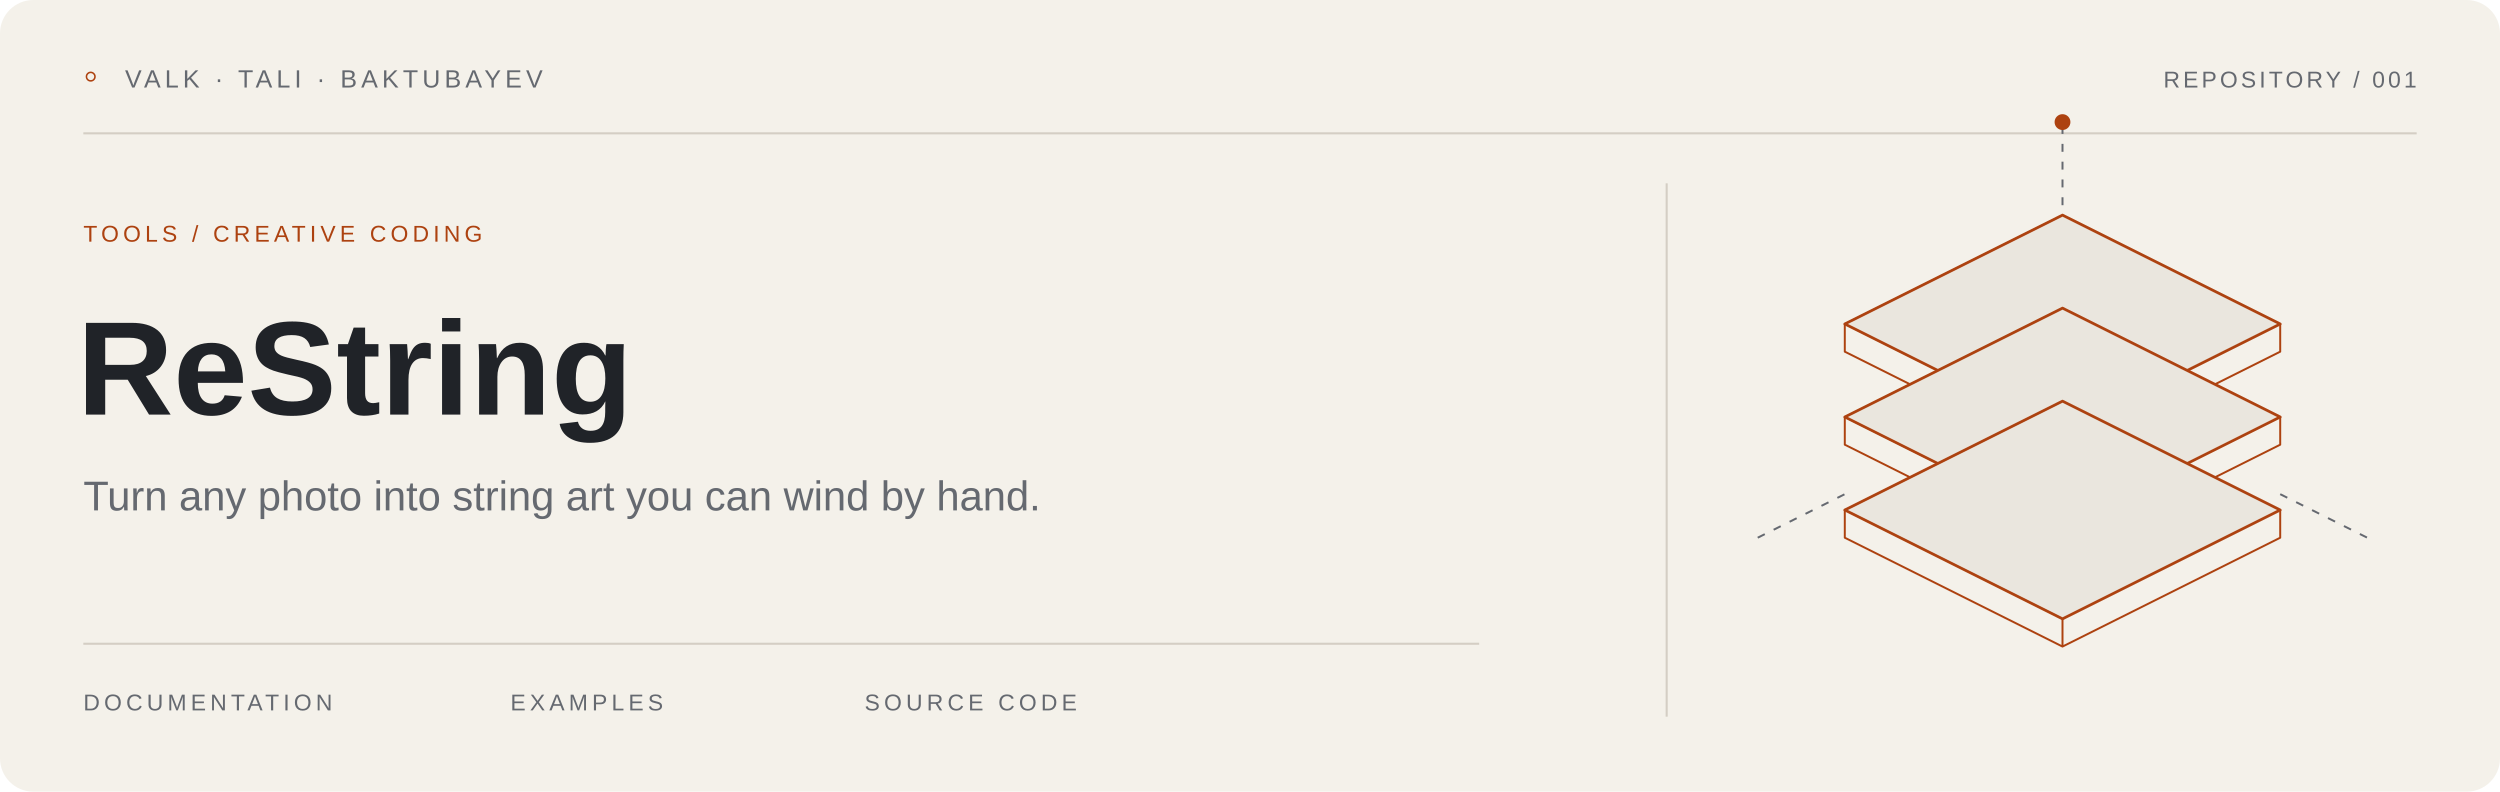
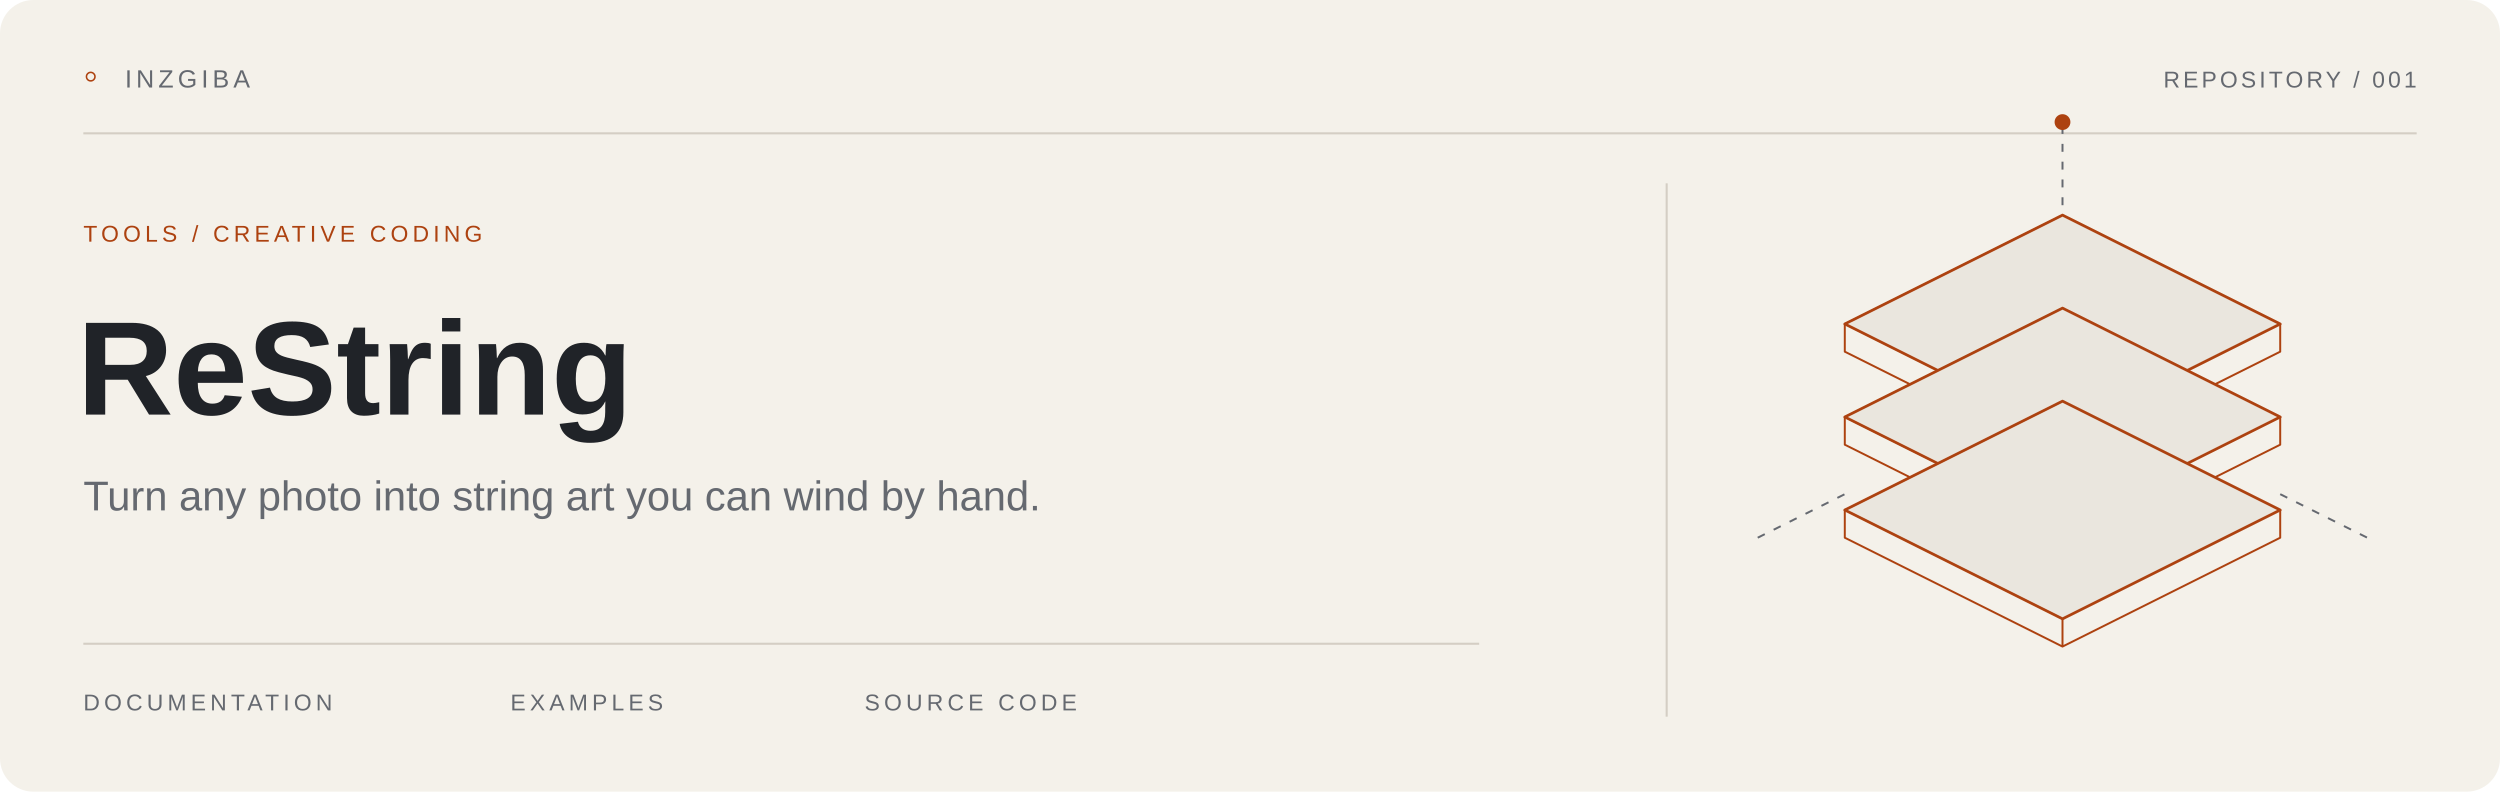
<svg xmlns="http://www.w3.org/2000/svg" width="1200" height="380" viewBox="0 0 1200 380" role="img" aria-labelledby="title desc">
  <g font-family="Arial, Helvetica, sans-serif">
    <rect width="1200" height="380" rx="16" fill="#F4F1EA" />
    <text x="40" y="43" font-size="20" fill="#AD4210" font-weight="400">◦</text>
-     <text x="60" y="42" font-size="12" fill="#656970" font-weight="400" letter-spacing="2">VALK · TALI · BAKTUBAYEV</text>
+     <text x="60" y="42" font-size="12" fill="#656970" font-weight="400" letter-spacing="2">INZGIBA</text>
    <text x="1160" y="42" font-size="11" fill="#656970" font-weight="400" text-anchor="end" letter-spacing="1.5">REPOSITORY / 001</text>
    <path d="M40 64H1160" stroke="#D4CEC4" stroke-width="1" />
    <text x="40" y="116" font-size="11" fill="#AD4210" font-weight="400" letter-spacing="2">TOOLS / CREATIVE CODING</text>
    <text x="37" y="199" font-size="64" fill="#202328" font-weight="700">ReString</text>
    <text x="40" y="245" font-size="20" fill="#656970" font-weight="400">Turn any photo into string art you can wind by hand.</text>
    <path d="M40 309H710" stroke="#D4CEC4" stroke-width="1" />
    <text x="40" y="341" font-size="11" fill="#656970" font-weight="400" letter-spacing="2">DOCUMENTATION</text>
    <text x="245" y="341" font-size="11" fill="#656970" font-weight="400" letter-spacing="2">EXAMPLES</text>
    <text x="415" y="341" font-size="11" fill="#656970" font-weight="400" letter-spacing="2">SOURCE CODE</text>
    <path d="M800 88V344" stroke="#D4CEC4" />
    <g transform="translate(990 165) scale(0.95)" fill="none" stroke-linejoin="round">
      <path d="M0 -65L110 -10L0 45L-110 -10Z" fill="#EAE6DE" stroke="#AD4210" stroke-width="1.4" />
      <path d="M-110 -10v14L0 59L110 4v-14M0 45v14" stroke="#AD4210" />
      <path d="M0 -18L110 37L0 92L-110 37Z" fill="#EAE6DE" stroke="#AD4210" stroke-width="1.4" />
      <path d="M-110 37v14L0 106L110 51v-14M0 92v14" stroke="#AD4210" />
      <path d="M0 29L110 84L0 139L-110 84Z" fill="#EAE6DE" stroke="#AD4210" stroke-width="1.4" />
      <path d="M-110 84v14L0 153L110 98v-14M0 139v14" stroke="#AD4210" />
      <path d="M0 -110v45M-154 98l44-22M110 76l44 22" stroke="#656970" stroke-dasharray="4 5" />
      <circle cy="-112" r="4" fill="#AD4210" />
    </g>
  </g>
</svg>
